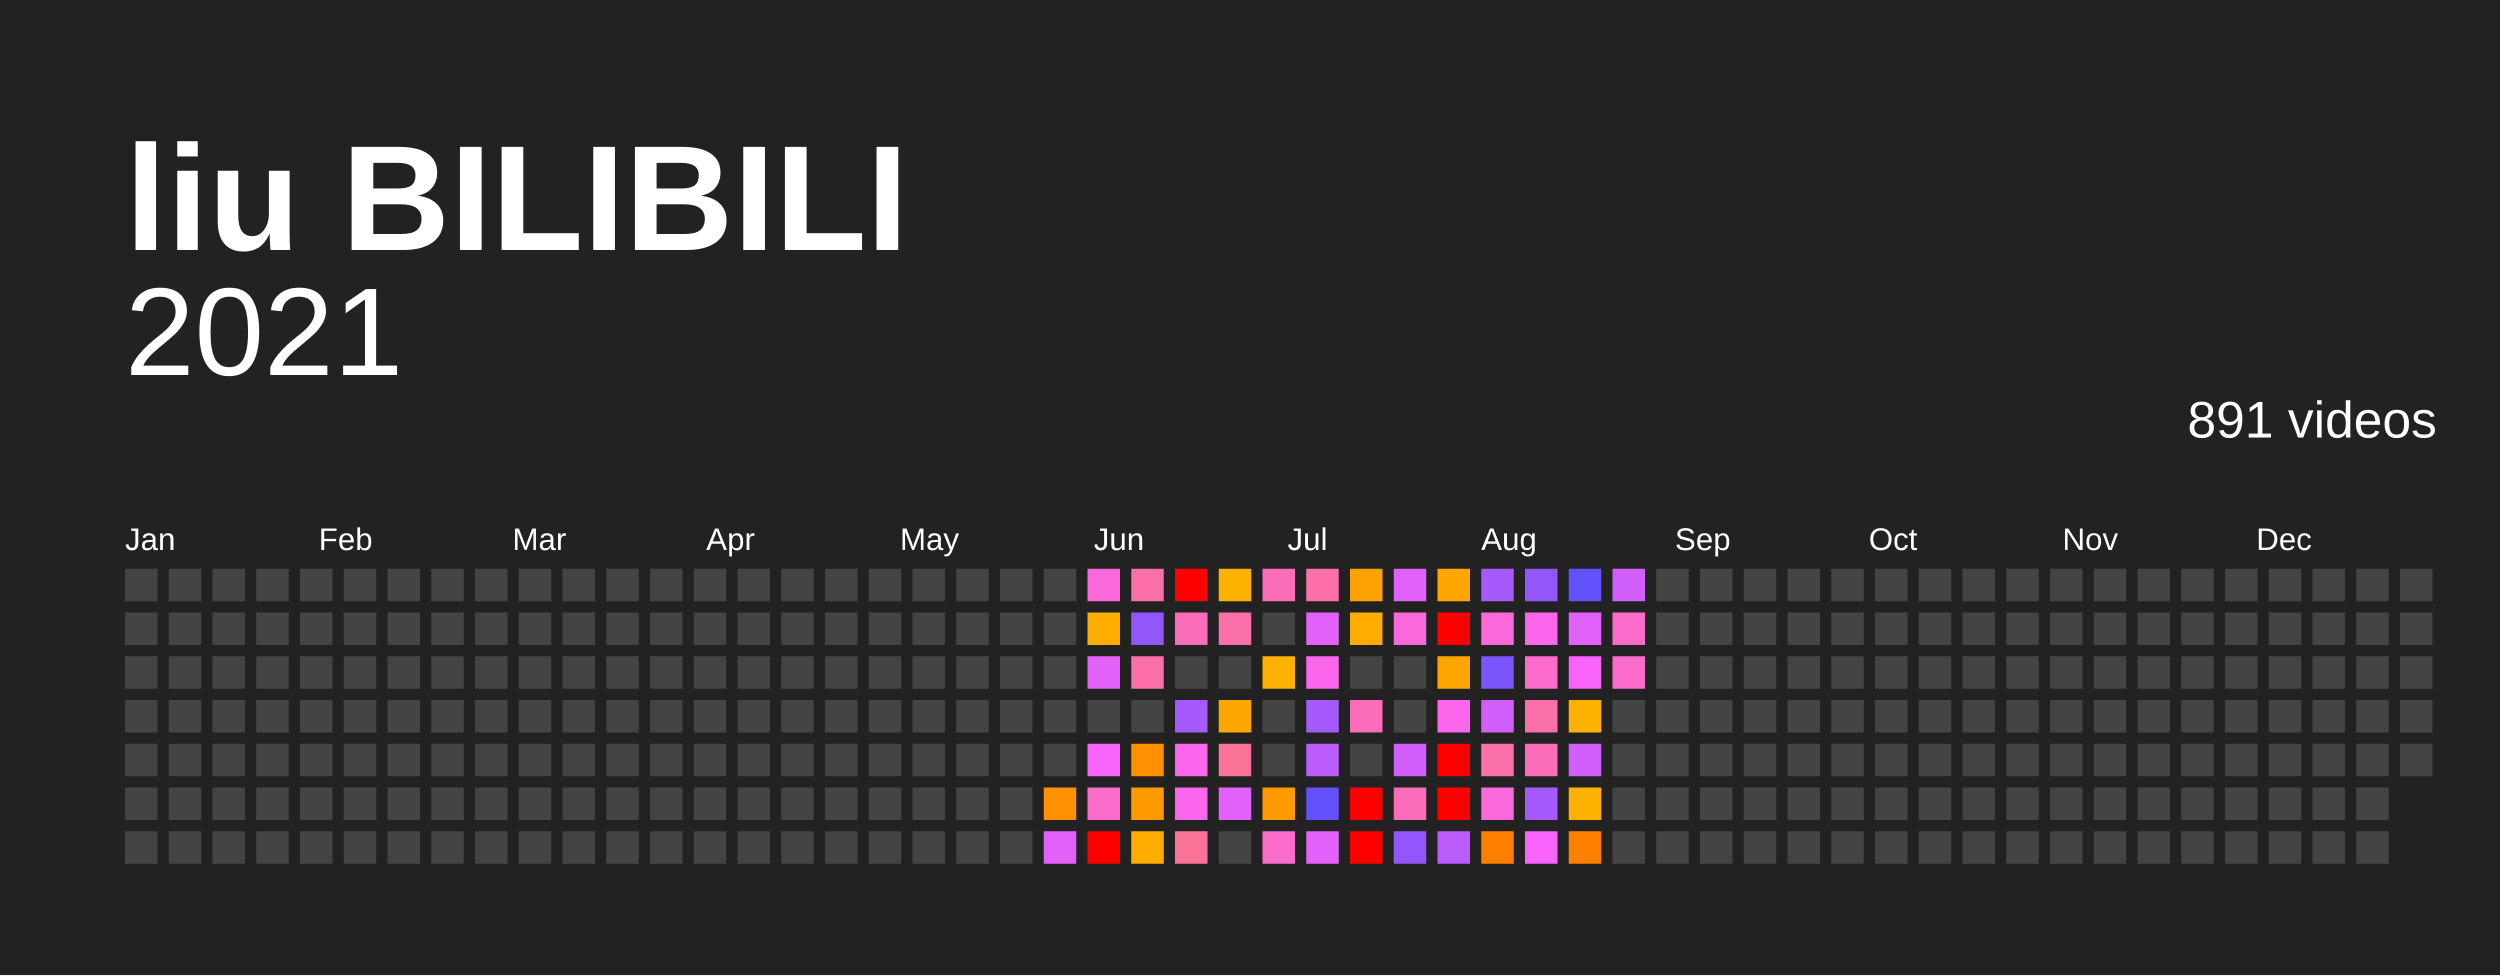
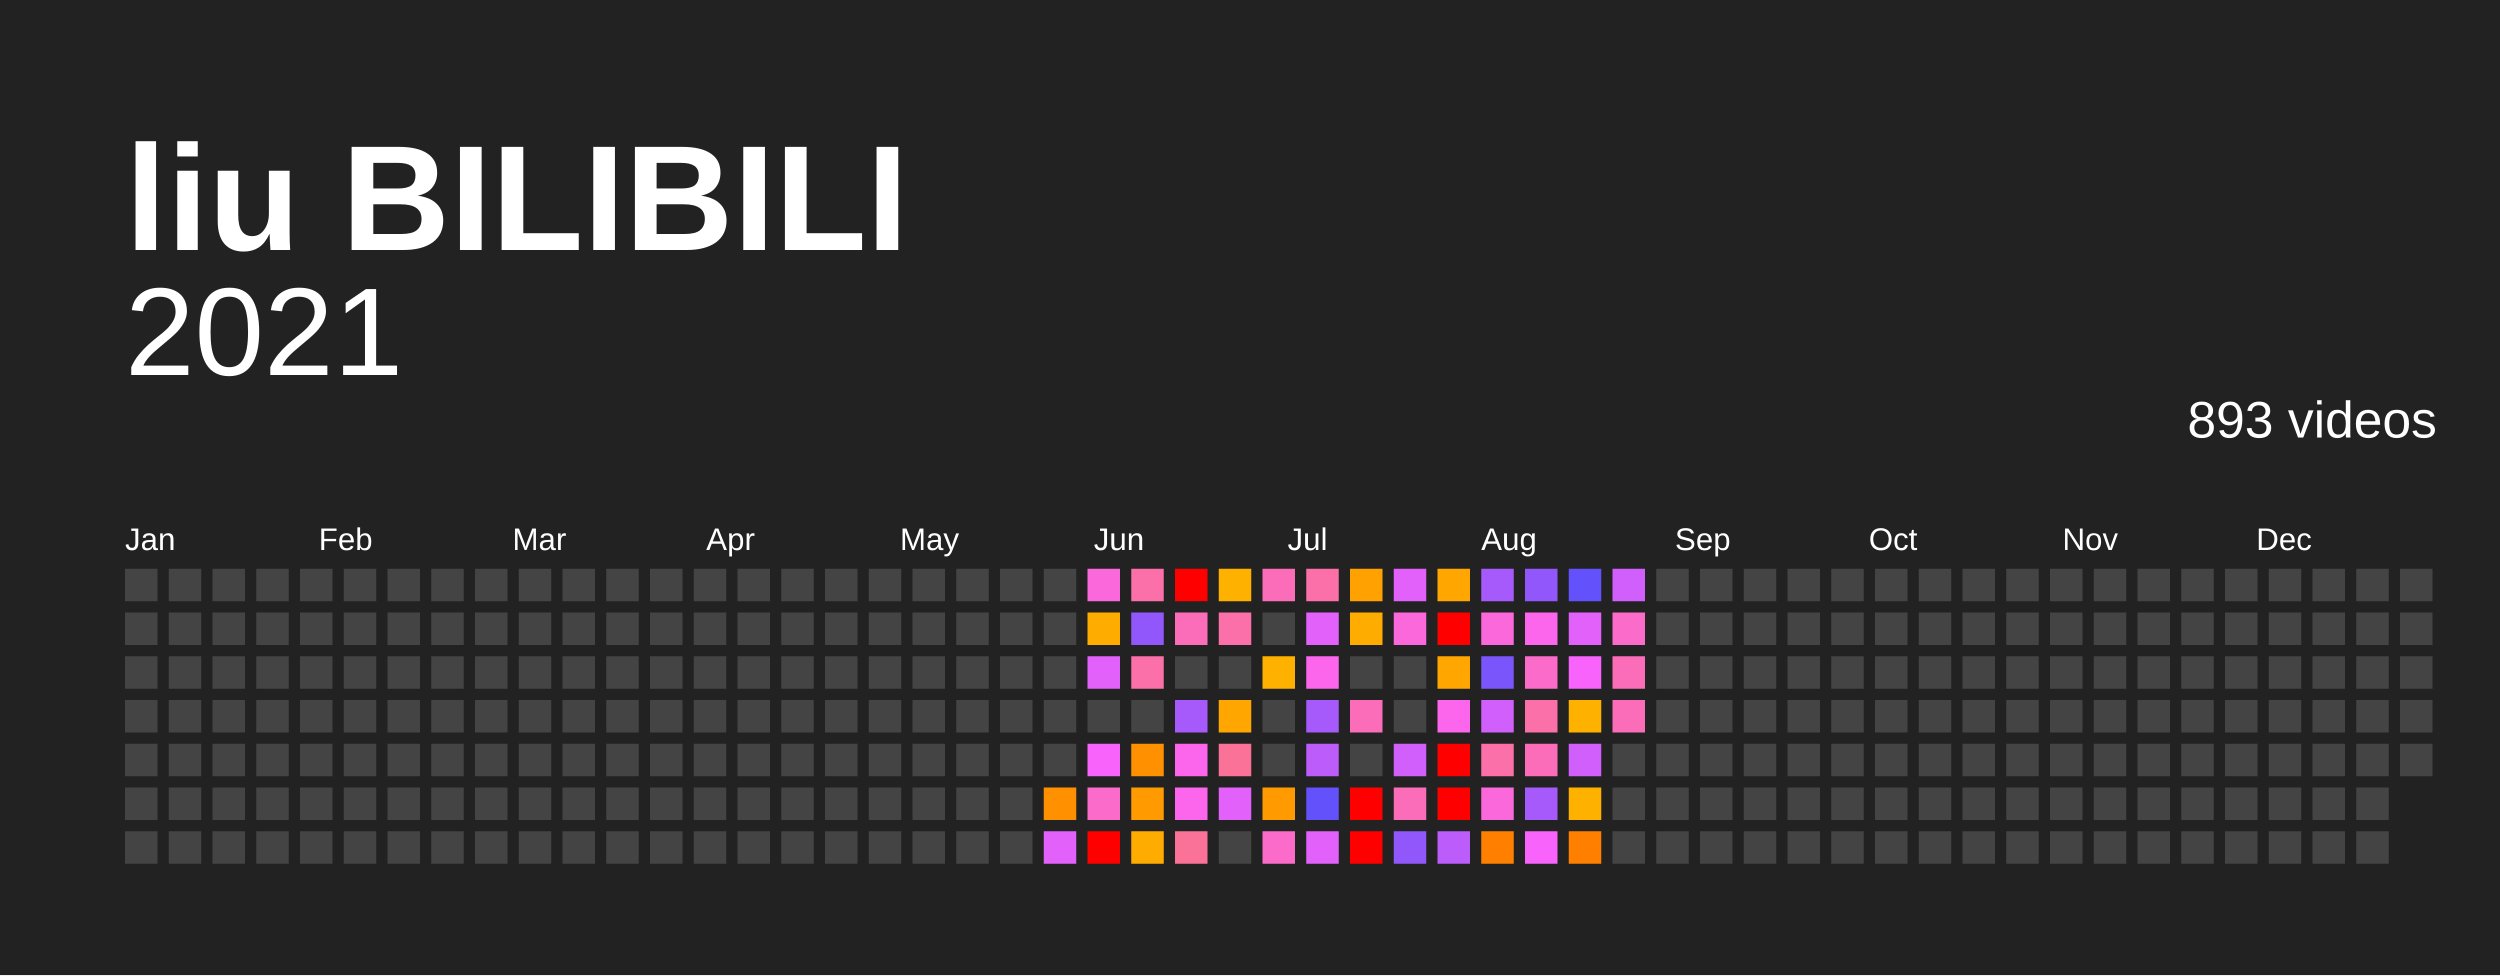
<svg xmlns="http://www.w3.org/2000/svg" baseProfile="full" height="78mm" version="1.1" viewBox="0,0,200,78" width="200mm">
  <defs />
  <rect fill="#222222" height="78" width="200" x="0" y="0" />
  <text fill="#FFFFFF" style="font-size:12px; font-family:Arial; font-weight:bold;" x="10" y="20">liu BILIBILI</text>
  <text alignment-baseline="hanging" fill="#FFFFFF" style="font-size:10.0px; font-family:Arial;" x="10" y="30">2021</text>
-   <text alignment-baseline="hanging" fill="#FFFFFF" style="font-size:4.125px; font-family:Arial;" x="175" y="35">891 videos</text>
+   <text alignment-baseline="hanging" fill="#FFFFFF" style="font-size:4.125px; font-family:Arial;" x="175" y="35">893 videos</text>
  <text fill="#FFFFFF" style="font-size:2.5px; font-family:Arial" x="10.0" y="44">Jan</text>
  <text fill="#FFFFFF" style="font-size:2.5px; font-family:Arial" x="25.5" y="44">Feb</text>
  <text fill="#FFFFFF" style="font-size:2.5px; font-family:Arial" x="41.0" y="44">Mar</text>
  <text fill="#FFFFFF" style="font-size:2.5px; font-family:Arial" x="56.5" y="44">Apr</text>
  <text fill="#FFFFFF" style="font-size:2.5px; font-family:Arial" x="72.0" y="44">May</text>
  <text fill="#FFFFFF" style="font-size:2.5px; font-family:Arial" x="87.5" y="44">Jun</text>
  <text fill="#FFFFFF" style="font-size:2.5px; font-family:Arial" x="103.0" y="44">Jul</text>
  <text fill="#FFFFFF" style="font-size:2.5px; font-family:Arial" x="118.5" y="44">Aug</text>
  <text fill="#FFFFFF" style="font-size:2.5px; font-family:Arial" x="134.0" y="44">Sep</text>
  <text fill="#FFFFFF" style="font-size:2.5px; font-family:Arial" x="149.5" y="44">Oct</text>
  <text fill="#FFFFFF" style="font-size:2.5px; font-family:Arial" x="165.0" y="44">Nov</text>
  <text fill="#FFFFFF" style="font-size:2.5px; font-family:Arial" x="180.5" y="44">Dec</text>
  <rect fill="#444444" height="2.6" width="2.6" x="10.0" y="45.5" />
  <rect fill="#444444" height="2.6" width="2.6" x="10.0" y="49.0" />
  <rect fill="#444444" height="2.6" width="2.6" x="10.0" y="52.5" />
  <rect fill="#444444" height="2.6" width="2.6" x="10.0" y="56.0" />
  <rect fill="#444444" height="2.6" width="2.6" x="10.0" y="59.5" />
  <rect fill="#444444" height="2.6" width="2.6" x="10.0" y="63.0" />
  <rect fill="#444444" height="2.6" width="2.6" x="10.0" y="66.5" />
  <rect fill="#444444" height="2.6" width="2.6" x="13.5" y="45.5" />
  <rect fill="#444444" height="2.6" width="2.6" x="13.5" y="49.0" />
  <rect fill="#444444" height="2.6" width="2.6" x="13.5" y="52.5" />
  <rect fill="#444444" height="2.6" width="2.6" x="13.5" y="56.0" />
  <rect fill="#444444" height="2.6" width="2.6" x="13.5" y="59.5" />
  <rect fill="#444444" height="2.6" width="2.6" x="13.5" y="63.0" />
  <rect fill="#444444" height="2.6" width="2.6" x="13.5" y="66.5" />
  <rect fill="#444444" height="2.6" width="2.6" x="17.0" y="45.5" />
  <rect fill="#444444" height="2.6" width="2.6" x="17.0" y="49.0" />
  <rect fill="#444444" height="2.6" width="2.6" x="17.0" y="52.5" />
  <rect fill="#444444" height="2.6" width="2.6" x="17.0" y="56.0" />
  <rect fill="#444444" height="2.6" width="2.6" x="17.0" y="59.5" />
  <rect fill="#444444" height="2.6" width="2.6" x="17.0" y="63.0" />
  <rect fill="#444444" height="2.6" width="2.6" x="17.0" y="66.5" />
  <rect fill="#444444" height="2.6" width="2.6" x="20.5" y="45.5" />
  <rect fill="#444444" height="2.6" width="2.6" x="20.5" y="49.0" />
  <rect fill="#444444" height="2.6" width="2.6" x="20.5" y="52.5" />
  <rect fill="#444444" height="2.6" width="2.6" x="20.5" y="56.0" />
  <rect fill="#444444" height="2.6" width="2.6" x="20.5" y="59.5" />
  <rect fill="#444444" height="2.6" width="2.6" x="20.5" y="63.0" />
  <rect fill="#444444" height="2.6" width="2.6" x="20.5" y="66.5" />
  <rect fill="#444444" height="2.6" width="2.6" x="24.0" y="45.5" />
  <rect fill="#444444" height="2.6" width="2.6" x="24.0" y="49.0" />
  <rect fill="#444444" height="2.6" width="2.6" x="24.0" y="52.5" />
  <rect fill="#444444" height="2.6" width="2.6" x="24.0" y="56.0" />
  <rect fill="#444444" height="2.6" width="2.6" x="24.0" y="59.5" />
  <rect fill="#444444" height="2.6" width="2.6" x="24.0" y="63.0" />
  <rect fill="#444444" height="2.6" width="2.6" x="24.0" y="66.5" />
  <rect fill="#444444" height="2.6" width="2.6" x="27.5" y="45.5" />
  <rect fill="#444444" height="2.6" width="2.6" x="27.5" y="49.0" />
  <rect fill="#444444" height="2.6" width="2.6" x="27.5" y="52.5" />
  <rect fill="#444444" height="2.6" width="2.6" x="27.5" y="56.0" />
  <rect fill="#444444" height="2.6" width="2.6" x="27.5" y="59.5" />
  <rect fill="#444444" height="2.6" width="2.6" x="27.5" y="63.0" />
  <rect fill="#444444" height="2.6" width="2.6" x="27.5" y="66.5" />
  <rect fill="#444444" height="2.6" width="2.6" x="31.0" y="45.5" />
  <rect fill="#444444" height="2.6" width="2.6" x="31.0" y="49.0" />
  <rect fill="#444444" height="2.6" width="2.6" x="31.0" y="52.5" />
  <rect fill="#444444" height="2.6" width="2.6" x="31.0" y="56.0" />
  <rect fill="#444444" height="2.6" width="2.6" x="31.0" y="59.5" />
  <rect fill="#444444" height="2.6" width="2.6" x="31.0" y="63.0" />
  <rect fill="#444444" height="2.6" width="2.6" x="31.0" y="66.5" />
  <rect fill="#444444" height="2.6" width="2.6" x="34.5" y="45.5" />
  <rect fill="#444444" height="2.6" width="2.6" x="34.5" y="49.0" />
  <rect fill="#444444" height="2.6" width="2.6" x="34.5" y="52.5" />
  <rect fill="#444444" height="2.6" width="2.6" x="34.5" y="56.0" />
  <rect fill="#444444" height="2.6" width="2.6" x="34.5" y="59.5" />
  <rect fill="#444444" height="2.6" width="2.6" x="34.5" y="63.0" />
  <rect fill="#444444" height="2.6" width="2.6" x="34.5" y="66.5" />
  <rect fill="#444444" height="2.6" width="2.6" x="38.0" y="45.5" />
  <rect fill="#444444" height="2.6" width="2.6" x="38.0" y="49.0" />
  <rect fill="#444444" height="2.6" width="2.6" x="38.0" y="52.5" />
  <rect fill="#444444" height="2.6" width="2.6" x="38.0" y="56.0" />
  <rect fill="#444444" height="2.6" width="2.6" x="38.0" y="59.5" />
  <rect fill="#444444" height="2.6" width="2.6" x="38.0" y="63.0" />
  <rect fill="#444444" height="2.6" width="2.6" x="38.0" y="66.5" />
  <rect fill="#444444" height="2.6" width="2.6" x="41.5" y="45.5" />
  <rect fill="#444444" height="2.6" width="2.6" x="41.5" y="49.0" />
  <rect fill="#444444" height="2.6" width="2.6" x="41.5" y="52.5" />
  <rect fill="#444444" height="2.6" width="2.6" x="41.5" y="56.0" />
  <rect fill="#444444" height="2.6" width="2.6" x="41.5" y="59.5" />
  <rect fill="#444444" height="2.6" width="2.6" x="41.5" y="63.0" />
  <rect fill="#444444" height="2.6" width="2.6" x="41.5" y="66.5" />
  <rect fill="#444444" height="2.6" width="2.6" x="45.0" y="45.5" />
  <rect fill="#444444" height="2.6" width="2.6" x="45.0" y="49.0" />
  <rect fill="#444444" height="2.6" width="2.6" x="45.0" y="52.5" />
  <rect fill="#444444" height="2.6" width="2.6" x="45.0" y="56.0" />
  <rect fill="#444444" height="2.6" width="2.6" x="45.0" y="59.5" />
  <rect fill="#444444" height="2.6" width="2.6" x="45.0" y="63.0" />
  <rect fill="#444444" height="2.6" width="2.6" x="45.0" y="66.5" />
  <rect fill="#444444" height="2.6" width="2.6" x="48.5" y="45.5" />
  <rect fill="#444444" height="2.6" width="2.6" x="48.5" y="49.0" />
  <rect fill="#444444" height="2.6" width="2.6" x="48.5" y="52.5" />
  <rect fill="#444444" height="2.6" width="2.6" x="48.5" y="56.0" />
  <rect fill="#444444" height="2.6" width="2.6" x="48.5" y="59.5" />
  <rect fill="#444444" height="2.6" width="2.6" x="48.5" y="63.0" />
  <rect fill="#444444" height="2.6" width="2.6" x="48.5" y="66.5" />
  <rect fill="#444444" height="2.6" width="2.6" x="52.0" y="45.5" />
  <rect fill="#444444" height="2.6" width="2.6" x="52.0" y="49.0" />
  <rect fill="#444444" height="2.6" width="2.6" x="52.0" y="52.5" />
  <rect fill="#444444" height="2.6" width="2.6" x="52.0" y="56.0" />
  <rect fill="#444444" height="2.6" width="2.6" x="52.0" y="59.5" />
  <rect fill="#444444" height="2.6" width="2.6" x="52.0" y="63.0" />
  <rect fill="#444444" height="2.6" width="2.6" x="52.0" y="66.5" />
  <rect fill="#444444" height="2.6" width="2.6" x="55.5" y="45.5" />
  <rect fill="#444444" height="2.6" width="2.6" x="55.5" y="49.0" />
  <rect fill="#444444" height="2.6" width="2.6" x="55.5" y="52.5" />
  <rect fill="#444444" height="2.6" width="2.6" x="55.5" y="56.0" />
  <rect fill="#444444" height="2.6" width="2.6" x="55.5" y="59.5" />
  <rect fill="#444444" height="2.6" width="2.6" x="55.5" y="63.0" />
  <rect fill="#444444" height="2.6" width="2.6" x="55.5" y="66.5" />
  <rect fill="#444444" height="2.6" width="2.6" x="59.0" y="45.5" />
  <rect fill="#444444" height="2.6" width="2.6" x="59.0" y="49.0" />
  <rect fill="#444444" height="2.6" width="2.6" x="59.0" y="52.5" />
  <rect fill="#444444" height="2.6" width="2.6" x="59.0" y="56.0" />
  <rect fill="#444444" height="2.6" width="2.6" x="59.0" y="59.5" />
  <rect fill="#444444" height="2.6" width="2.6" x="59.0" y="63.0" />
  <rect fill="#444444" height="2.6" width="2.6" x="59.0" y="66.5" />
  <rect fill="#444444" height="2.6" width="2.6" x="62.5" y="45.5" />
  <rect fill="#444444" height="2.6" width="2.6" x="62.5" y="49.0" />
  <rect fill="#444444" height="2.6" width="2.6" x="62.5" y="52.5" />
  <rect fill="#444444" height="2.6" width="2.6" x="62.5" y="56.0" />
  <rect fill="#444444" height="2.6" width="2.6" x="62.5" y="59.5" />
  <rect fill="#444444" height="2.6" width="2.6" x="62.5" y="63.0" />
  <rect fill="#444444" height="2.6" width="2.6" x="62.5" y="66.5" />
  <rect fill="#444444" height="2.6" width="2.6" x="66.0" y="45.5" />
  <rect fill="#444444" height="2.6" width="2.6" x="66.0" y="49.0" />
  <rect fill="#444444" height="2.6" width="2.6" x="66.0" y="52.5" />
  <rect fill="#444444" height="2.6" width="2.6" x="66.0" y="56.0" />
  <rect fill="#444444" height="2.6" width="2.6" x="66.0" y="59.5" />
  <rect fill="#444444" height="2.6" width="2.6" x="66.0" y="63.0" />
  <rect fill="#444444" height="2.6" width="2.6" x="66.0" y="66.5" />
  <rect fill="#444444" height="2.6" width="2.6" x="69.5" y="45.5" />
  <rect fill="#444444" height="2.6" width="2.6" x="69.5" y="49.0" />
  <rect fill="#444444" height="2.6" width="2.6" x="69.5" y="52.5" />
  <rect fill="#444444" height="2.6" width="2.6" x="69.5" y="56.0" />
  <rect fill="#444444" height="2.6" width="2.6" x="69.5" y="59.5" />
  <rect fill="#444444" height="2.6" width="2.6" x="69.5" y="63.0" />
  <rect fill="#444444" height="2.6" width="2.6" x="69.5" y="66.5" />
  <rect fill="#444444" height="2.6" width="2.6" x="73.0" y="45.5" />
  <rect fill="#444444" height="2.6" width="2.6" x="73.0" y="49.0" />
  <rect fill="#444444" height="2.6" width="2.6" x="73.0" y="52.5" />
  <rect fill="#444444" height="2.6" width="2.6" x="73.0" y="56.0" />
  <rect fill="#444444" height="2.6" width="2.6" x="73.0" y="59.5" />
  <rect fill="#444444" height="2.6" width="2.6" x="73.0" y="63.0" />
  <rect fill="#444444" height="2.6" width="2.6" x="73.0" y="66.5" />
  <rect fill="#444444" height="2.6" width="2.6" x="76.5" y="45.5" />
  <rect fill="#444444" height="2.6" width="2.6" x="76.5" y="49.0" />
  <rect fill="#444444" height="2.6" width="2.6" x="76.5" y="52.5" />
  <rect fill="#444444" height="2.6" width="2.6" x="76.5" y="56.0" />
  <rect fill="#444444" height="2.6" width="2.6" x="76.5" y="59.5" />
  <rect fill="#444444" height="2.6" width="2.6" x="76.5" y="63.0" />
  <rect fill="#444444" height="2.6" width="2.6" x="76.5" y="66.5" />
  <rect fill="#444444" height="2.6" width="2.6" x="80.0" y="45.5" />
  <rect fill="#444444" height="2.6" width="2.6" x="80.0" y="49.0" />
  <rect fill="#444444" height="2.6" width="2.6" x="80.0" y="52.5" />
  <rect fill="#444444" height="2.6" width="2.6" x="80.0" y="56.0" />
  <rect fill="#444444" height="2.6" width="2.6" x="80.0" y="59.5" />
  <rect fill="#444444" height="2.6" width="2.6" x="80.0" y="63.0" />
  <rect fill="#444444" height="2.6" width="2.6" x="80.0" y="66.5" />
  <rect fill="#444444" height="2.6" width="2.6" x="83.5" y="45.5" />
  <rect fill="#444444" height="2.6" width="2.6" x="83.5" y="49.0" />
  <rect fill="#444444" height="2.6" width="2.6" x="83.5" y="52.5" />
  <rect fill="#444444" height="2.6" width="2.6" x="83.5" y="56.0" />
  <rect fill="#444444" height="2.6" width="2.6" x="83.5" y="59.5" />
  <rect fill="#ff9000" height="2.6" width="2.6" x="83.5" y="63.0" />
  <rect fill="#e361fb" height="2.6" width="2.6" x="83.5" y="66.5" />
  <rect fill="#fb68db" height="2.6" width="2.6" x="87.0" y="45.5" />
  <rect fill="#ffac00" height="2.6" width="2.6" x="87.0" y="49.0" />
  <rect fill="#e361fb" height="2.6" width="2.6" x="87.0" y="52.5" />
  <rect fill="#444444" height="2.6" width="2.6" x="87.0" y="56.0" />
  <rect fill="#f763fb" height="2.6" width="2.6" x="87.0" y="59.5" />
  <rect fill="#fb6bca" height="2.6" width="2.6" x="87.0" y="63.0" />
  <rect fill="red" height="2.6" width="2.6" x="87.0" y="66.5" />
  <rect fill="#fb70a9" height="2.6" width="2.6" x="90.5" y="45.5" />
  <rect fill="#9157fb" height="2.6" width="2.6" x="90.5" y="49.0" />
  <rect fill="#fb70a9" height="2.6" width="2.6" x="90.5" y="52.5" />
  <rect fill="#444444" height="2.6" width="2.6" x="90.5" y="56.0" />
  <rect fill="#ff9000" height="2.6" width="2.6" x="90.5" y="59.5" />
  <rect fill="#ff9b00" height="2.6" width="2.6" x="90.5" y="63.0" />
  <rect fill="#ffac00" height="2.6" width="2.6" x="90.5" y="66.5" />
  <rect fill="red" height="2.6" width="2.6" x="94.0" y="45.5" />
  <rect fill="#fb6db9" height="2.6" width="2.6" x="94.0" y="49.0" />
  <rect fill="#444444" height="2.6" width="2.6" x="94.0" y="52.5" />
  <rect fill="#a65afb" height="2.6" width="2.6" x="94.0" y="56.0" />
  <rect fill="#fb66ed" height="2.6" width="2.6" x="94.0" y="59.5" />
  <rect fill="#fb66ed" height="2.6" width="2.6" x="94.0" y="63.0" />
  <rect fill="#fb7299" height="2.6" width="2.6" x="94.0" y="66.5" />
  <rect fill="#ffb100" height="2.6" width="2.6" x="97.5" y="45.5" />
  <rect fill="#fb70a9" height="2.6" width="2.6" x="97.5" y="49.0" />
  <rect fill="#444444" height="2.6" width="2.6" x="97.5" y="52.5" />
  <rect fill="#ffa600" height="2.6" width="2.6" x="97.5" y="56.0" />
  <rect fill="#fb7299" height="2.6" width="2.6" x="97.5" y="59.5" />
  <rect fill="#e361fb" height="2.6" width="2.6" x="97.5" y="63.0" />
  <rect fill="#444444" height="2.6" width="2.6" x="97.5" y="66.5" />
  <rect fill="#fb6db9" height="2.6" width="2.6" x="101.0" y="45.5" />
  <rect fill="#444444" height="2.6" width="2.6" x="101.0" y="49.0" />
  <rect fill="#ffb100" height="2.6" width="2.6" x="101.0" y="52.5" />
  <rect fill="#444444" height="2.6" width="2.6" x="101.0" y="56.0" />
  <rect fill="#444444" height="2.6" width="2.6" x="101.0" y="59.5" />
  <rect fill="#ff9b00" height="2.6" width="2.6" x="101.0" y="63.0" />
  <rect fill="#fb6bca" height="2.6" width="2.6" x="101.0" y="66.5" />
  <rect fill="#fb70a9" height="2.6" width="2.6" x="104.5" y="45.5" />
  <rect fill="#e361fb" height="2.6" width="2.6" x="104.5" y="49.0" />
  <rect fill="#fb66ed" height="2.6" width="2.6" x="104.5" y="52.5" />
  <rect fill="#a65afb" height="2.6" width="2.6" x="104.5" y="56.0" />
  <rect fill="#bb5cfb" height="2.6" width="2.6" x="104.5" y="59.5" />
  <rect fill="#6352fc" height="2.6" width="2.6" x="104.5" y="63.0" />
  <rect fill="#e361fb" height="2.6" width="2.6" x="104.5" y="66.5" />
  <rect fill="#ffa100" height="2.6" width="2.6" x="108.0" y="45.5" />
  <rect fill="#ffac00" height="2.6" width="2.6" x="108.0" y="49.0" />
  <rect fill="#444444" height="2.6" width="2.6" x="108.0" y="52.5" />
  <rect fill="#fb6db9" height="2.6" width="2.6" x="108.0" y="56.0" />
  <rect fill="#444444" height="2.6" width="2.6" x="108.0" y="59.5" />
  <rect fill="red" height="2.6" width="2.6" x="108.0" y="63.0" />
  <rect fill="red" height="2.6" width="2.6" x="108.0" y="66.5" />
  <rect fill="#e361fb" height="2.6" width="2.6" x="111.5" y="45.5" />
  <rect fill="#fb68db" height="2.6" width="2.6" x="111.5" y="49.0" />
  <rect fill="#444444" height="2.6" width="2.6" x="111.5" y="52.5" />
  <rect fill="#444444" height="2.6" width="2.6" x="111.5" y="56.0" />
  <rect fill="#d05ffb" height="2.6" width="2.6" x="111.5" y="59.5" />
  <rect fill="#fb6db9" height="2.6" width="2.6" x="111.5" y="63.0" />
  <rect fill="#9157fb" height="2.6" width="2.6" x="111.5" y="66.5" />
  <rect fill="#ffa600" height="2.6" width="2.6" x="115.0" y="45.5" />
  <rect fill="red" height="2.6" width="2.6" x="115.0" y="49.0" />
  <rect fill="#ffa600" height="2.6" width="2.6" x="115.0" y="52.5" />
  <rect fill="#fb66ed" height="2.6" width="2.6" x="115.0" y="56.0" />
  <rect fill="red" height="2.6" width="2.6" x="115.0" y="59.5" />
  <rect fill="red" height="2.6" width="2.6" x="115.0" y="63.0" />
  <rect fill="#bb5cfb" height="2.6" width="2.6" x="115.0" y="66.5" />
  <rect fill="#a65afb" height="2.6" width="2.6" x="118.5" y="45.5" />
  <rect fill="#fb68db" height="2.6" width="2.6" x="118.5" y="49.0" />
  <rect fill="#7a55fb" height="2.6" width="2.6" x="118.5" y="52.5" />
  <rect fill="#d05ffb" height="2.6" width="2.6" x="118.5" y="56.0" />
  <rect fill="#fb70a9" height="2.6" width="2.6" x="118.5" y="59.5" />
  <rect fill="#fb68db" height="2.6" width="2.6" x="118.5" y="63.0" />
  <rect fill="#ff7f00" height="2.6" width="2.6" x="118.5" y="66.5" />
  <rect fill="#9157fb" height="2.6" width="2.6" x="122.0" y="45.5" />
  <rect fill="#fb66ed" height="2.6" width="2.6" x="122.0" y="49.0" />
  <rect fill="#fb6bca" height="2.6" width="2.6" x="122.0" y="52.5" />
  <rect fill="#fb70a9" height="2.6" width="2.6" x="122.0" y="56.0" />
  <rect fill="#fb6db9" height="2.6" width="2.6" x="122.0" y="59.5" />
  <rect fill="#a65afb" height="2.6" width="2.6" x="122.0" y="63.0" />
  <rect fill="#f763fb" height="2.6" width="2.6" x="122.0" y="66.5" />
  <rect fill="#6352fc" height="2.6" width="2.6" x="125.5" y="45.5" />
  <rect fill="#e361fb" height="2.6" width="2.6" x="125.5" y="49.0" />
  <rect fill="#f763fb" height="2.6" width="2.6" x="125.5" y="52.5" />
  <rect fill="#ffb100" height="2.6" width="2.6" x="125.5" y="56.0" />
  <rect fill="#d05ffb" height="2.6" width="2.6" x="125.5" y="59.5" />
  <rect fill="#ffb100" height="2.6" width="2.6" x="125.5" y="63.0" />
  <rect fill="#ff7f00" height="2.6" width="2.6" x="125.5" y="66.5" />
  <rect fill="#d05ffb" height="2.6" width="2.6" x="129.0" y="45.5" />
  <rect fill="#fb6bca" height="2.6" width="2.6" x="129.0" y="49.0" />
-   <rect fill="#fb6bca" height="2.6" width="2.6" x="129.0" y="52.5" />
-   <rect fill="#444444" height="2.6" width="2.6" x="129.0" y="56.0" />
+   <rect fill="#fb6db9" height="2.6" width="2.6" x="129.0" y="52.5" />
+   <rect fill="#fb6db9" height="2.6" width="2.6" x="129.0" y="56.0" />
  <rect fill="#444444" height="2.6" width="2.6" x="129.0" y="59.5" />
  <rect fill="#444444" height="2.6" width="2.6" x="129.0" y="63.0" />
  <rect fill="#444444" height="2.6" width="2.6" x="129.0" y="66.5" />
  <rect fill="#444444" height="2.6" width="2.6" x="132.5" y="45.5" />
  <rect fill="#444444" height="2.6" width="2.6" x="132.5" y="49.0" />
  <rect fill="#444444" height="2.6" width="2.6" x="132.5" y="52.5" />
  <rect fill="#444444" height="2.6" width="2.6" x="132.5" y="56.0" />
  <rect fill="#444444" height="2.6" width="2.6" x="132.5" y="59.5" />
  <rect fill="#444444" height="2.6" width="2.6" x="132.5" y="63.0" />
  <rect fill="#444444" height="2.6" width="2.6" x="132.5" y="66.5" />
  <rect fill="#444444" height="2.6" width="2.6" x="136.0" y="45.5" />
  <rect fill="#444444" height="2.6" width="2.6" x="136.0" y="49.0" />
  <rect fill="#444444" height="2.6" width="2.6" x="136.0" y="52.5" />
  <rect fill="#444444" height="2.6" width="2.6" x="136.0" y="56.0" />
  <rect fill="#444444" height="2.6" width="2.6" x="136.0" y="59.5" />
  <rect fill="#444444" height="2.6" width="2.6" x="136.0" y="63.0" />
  <rect fill="#444444" height="2.6" width="2.6" x="136.0" y="66.5" />
  <rect fill="#444444" height="2.6" width="2.6" x="139.5" y="45.5" />
  <rect fill="#444444" height="2.6" width="2.6" x="139.5" y="49.0" />
  <rect fill="#444444" height="2.6" width="2.6" x="139.5" y="52.5" />
  <rect fill="#444444" height="2.6" width="2.6" x="139.5" y="56.0" />
  <rect fill="#444444" height="2.6" width="2.6" x="139.5" y="59.5" />
  <rect fill="#444444" height="2.6" width="2.6" x="139.5" y="63.0" />
  <rect fill="#444444" height="2.6" width="2.6" x="139.5" y="66.5" />
  <rect fill="#444444" height="2.6" width="2.6" x="143.0" y="45.5" />
  <rect fill="#444444" height="2.6" width="2.6" x="143.0" y="49.0" />
  <rect fill="#444444" height="2.6" width="2.6" x="143.0" y="52.5" />
  <rect fill="#444444" height="2.6" width="2.6" x="143.0" y="56.0" />
  <rect fill="#444444" height="2.6" width="2.6" x="143.0" y="59.5" />
  <rect fill="#444444" height="2.6" width="2.6" x="143.0" y="63.0" />
  <rect fill="#444444" height="2.6" width="2.6" x="143.0" y="66.5" />
  <rect fill="#444444" height="2.6" width="2.6" x="146.5" y="45.5" />
  <rect fill="#444444" height="2.6" width="2.6" x="146.5" y="49.0" />
  <rect fill="#444444" height="2.6" width="2.6" x="146.5" y="52.5" />
  <rect fill="#444444" height="2.6" width="2.6" x="146.5" y="56.0" />
  <rect fill="#444444" height="2.6" width="2.6" x="146.5" y="59.5" />
  <rect fill="#444444" height="2.6" width="2.6" x="146.5" y="63.0" />
  <rect fill="#444444" height="2.6" width="2.6" x="146.5" y="66.5" />
  <rect fill="#444444" height="2.6" width="2.6" x="150.0" y="45.5" />
  <rect fill="#444444" height="2.6" width="2.6" x="150.0" y="49.0" />
  <rect fill="#444444" height="2.6" width="2.6" x="150.0" y="52.5" />
  <rect fill="#444444" height="2.6" width="2.6" x="150.0" y="56.0" />
  <rect fill="#444444" height="2.6" width="2.6" x="150.0" y="59.5" />
  <rect fill="#444444" height="2.6" width="2.6" x="150.0" y="63.0" />
  <rect fill="#444444" height="2.6" width="2.6" x="150.0" y="66.5" />
  <rect fill="#444444" height="2.6" width="2.6" x="153.5" y="45.5" />
  <rect fill="#444444" height="2.6" width="2.6" x="153.5" y="49.0" />
  <rect fill="#444444" height="2.6" width="2.6" x="153.5" y="52.5" />
  <rect fill="#444444" height="2.6" width="2.6" x="153.5" y="56.0" />
  <rect fill="#444444" height="2.6" width="2.6" x="153.5" y="59.5" />
  <rect fill="#444444" height="2.6" width="2.6" x="153.5" y="63.0" />
  <rect fill="#444444" height="2.6" width="2.6" x="153.5" y="66.5" />
  <rect fill="#444444" height="2.6" width="2.6" x="157.0" y="45.5" />
  <rect fill="#444444" height="2.6" width="2.6" x="157.0" y="49.0" />
  <rect fill="#444444" height="2.6" width="2.6" x="157.0" y="52.5" />
  <rect fill="#444444" height="2.6" width="2.6" x="157.0" y="56.0" />
  <rect fill="#444444" height="2.6" width="2.6" x="157.0" y="59.5" />
  <rect fill="#444444" height="2.6" width="2.6" x="157.0" y="63.0" />
  <rect fill="#444444" height="2.6" width="2.6" x="157.0" y="66.5" />
  <rect fill="#444444" height="2.6" width="2.6" x="160.5" y="45.5" />
  <rect fill="#444444" height="2.6" width="2.6" x="160.5" y="49.0" />
  <rect fill="#444444" height="2.6" width="2.6" x="160.5" y="52.5" />
  <rect fill="#444444" height="2.6" width="2.6" x="160.5" y="56.0" />
  <rect fill="#444444" height="2.6" width="2.6" x="160.5" y="59.5" />
  <rect fill="#444444" height="2.6" width="2.6" x="160.5" y="63.0" />
  <rect fill="#444444" height="2.6" width="2.6" x="160.5" y="66.5" />
  <rect fill="#444444" height="2.6" width="2.6" x="164.0" y="45.5" />
  <rect fill="#444444" height="2.6" width="2.6" x="164.0" y="49.0" />
  <rect fill="#444444" height="2.6" width="2.6" x="164.0" y="52.5" />
  <rect fill="#444444" height="2.6" width="2.6" x="164.0" y="56.0" />
  <rect fill="#444444" height="2.6" width="2.6" x="164.0" y="59.5" />
  <rect fill="#444444" height="2.6" width="2.6" x="164.0" y="63.0" />
  <rect fill="#444444" height="2.6" width="2.6" x="164.0" y="66.5" />
  <rect fill="#444444" height="2.6" width="2.6" x="167.5" y="45.5" />
  <rect fill="#444444" height="2.6" width="2.6" x="167.5" y="49.0" />
  <rect fill="#444444" height="2.6" width="2.6" x="167.5" y="52.5" />
  <rect fill="#444444" height="2.6" width="2.6" x="167.5" y="56.0" />
  <rect fill="#444444" height="2.6" width="2.6" x="167.5" y="59.5" />
  <rect fill="#444444" height="2.6" width="2.6" x="167.5" y="63.0" />
  <rect fill="#444444" height="2.6" width="2.6" x="167.5" y="66.5" />
  <rect fill="#444444" height="2.6" width="2.6" x="171.0" y="45.5" />
  <rect fill="#444444" height="2.6" width="2.6" x="171.0" y="49.0" />
  <rect fill="#444444" height="2.6" width="2.6" x="171.0" y="52.5" />
  <rect fill="#444444" height="2.6" width="2.6" x="171.0" y="56.0" />
  <rect fill="#444444" height="2.6" width="2.6" x="171.0" y="59.5" />
  <rect fill="#444444" height="2.6" width="2.6" x="171.0" y="63.0" />
  <rect fill="#444444" height="2.6" width="2.6" x="171.0" y="66.5" />
  <rect fill="#444444" height="2.6" width="2.6" x="174.5" y="45.5" />
  <rect fill="#444444" height="2.6" width="2.6" x="174.5" y="49.0" />
  <rect fill="#444444" height="2.6" width="2.6" x="174.5" y="52.5" />
  <rect fill="#444444" height="2.6" width="2.6" x="174.5" y="56.0" />
  <rect fill="#444444" height="2.6" width="2.6" x="174.5" y="59.5" />
  <rect fill="#444444" height="2.6" width="2.6" x="174.5" y="63.0" />
  <rect fill="#444444" height="2.6" width="2.6" x="174.5" y="66.5" />
  <rect fill="#444444" height="2.6" width="2.6" x="178.0" y="45.5" />
  <rect fill="#444444" height="2.6" width="2.6" x="178.0" y="49.0" />
  <rect fill="#444444" height="2.6" width="2.6" x="178.0" y="52.5" />
  <rect fill="#444444" height="2.6" width="2.6" x="178.0" y="56.0" />
  <rect fill="#444444" height="2.6" width="2.6" x="178.0" y="59.5" />
  <rect fill="#444444" height="2.6" width="2.6" x="178.0" y="63.0" />
  <rect fill="#444444" height="2.6" width="2.6" x="178.0" y="66.5" />
  <rect fill="#444444" height="2.6" width="2.6" x="181.5" y="45.5" />
  <rect fill="#444444" height="2.6" width="2.6" x="181.5" y="49.0" />
  <rect fill="#444444" height="2.6" width="2.6" x="181.5" y="52.5" />
  <rect fill="#444444" height="2.6" width="2.6" x="181.5" y="56.0" />
  <rect fill="#444444" height="2.6" width="2.6" x="181.5" y="59.5" />
  <rect fill="#444444" height="2.6" width="2.6" x="181.5" y="63.0" />
  <rect fill="#444444" height="2.6" width="2.6" x="181.5" y="66.5" />
  <rect fill="#444444" height="2.6" width="2.6" x="185.0" y="45.5" />
  <rect fill="#444444" height="2.6" width="2.6" x="185.0" y="49.0" />
  <rect fill="#444444" height="2.6" width="2.6" x="185.0" y="52.5" />
  <rect fill="#444444" height="2.6" width="2.6" x="185.0" y="56.0" />
  <rect fill="#444444" height="2.6" width="2.6" x="185.0" y="59.5" />
  <rect fill="#444444" height="2.6" width="2.6" x="185.0" y="63.0" />
  <rect fill="#444444" height="2.6" width="2.6" x="185.0" y="66.5" />
  <rect fill="#444444" height="2.6" width="2.6" x="188.5" y="45.5" />
  <rect fill="#444444" height="2.6" width="2.6" x="188.5" y="49.0" />
  <rect fill="#444444" height="2.6" width="2.6" x="188.5" y="52.5" />
  <rect fill="#444444" height="2.6" width="2.6" x="188.5" y="56.0" />
  <rect fill="#444444" height="2.6" width="2.6" x="188.5" y="59.5" />
  <rect fill="#444444" height="2.6" width="2.6" x="188.5" y="63.0" />
  <rect fill="#444444" height="2.6" width="2.6" x="188.5" y="66.5" />
  <rect fill="#444444" height="2.6" width="2.6" x="192.0" y="45.5" />
  <rect fill="#444444" height="2.6" width="2.6" x="192.0" y="49.0" />
  <rect fill="#444444" height="2.6" width="2.6" x="192.0" y="52.5" />
  <rect fill="#444444" height="2.6" width="2.6" x="192.0" y="56.0" />
  <rect fill="#444444" height="2.6" width="2.6" x="192.0" y="59.5" />
</svg>
